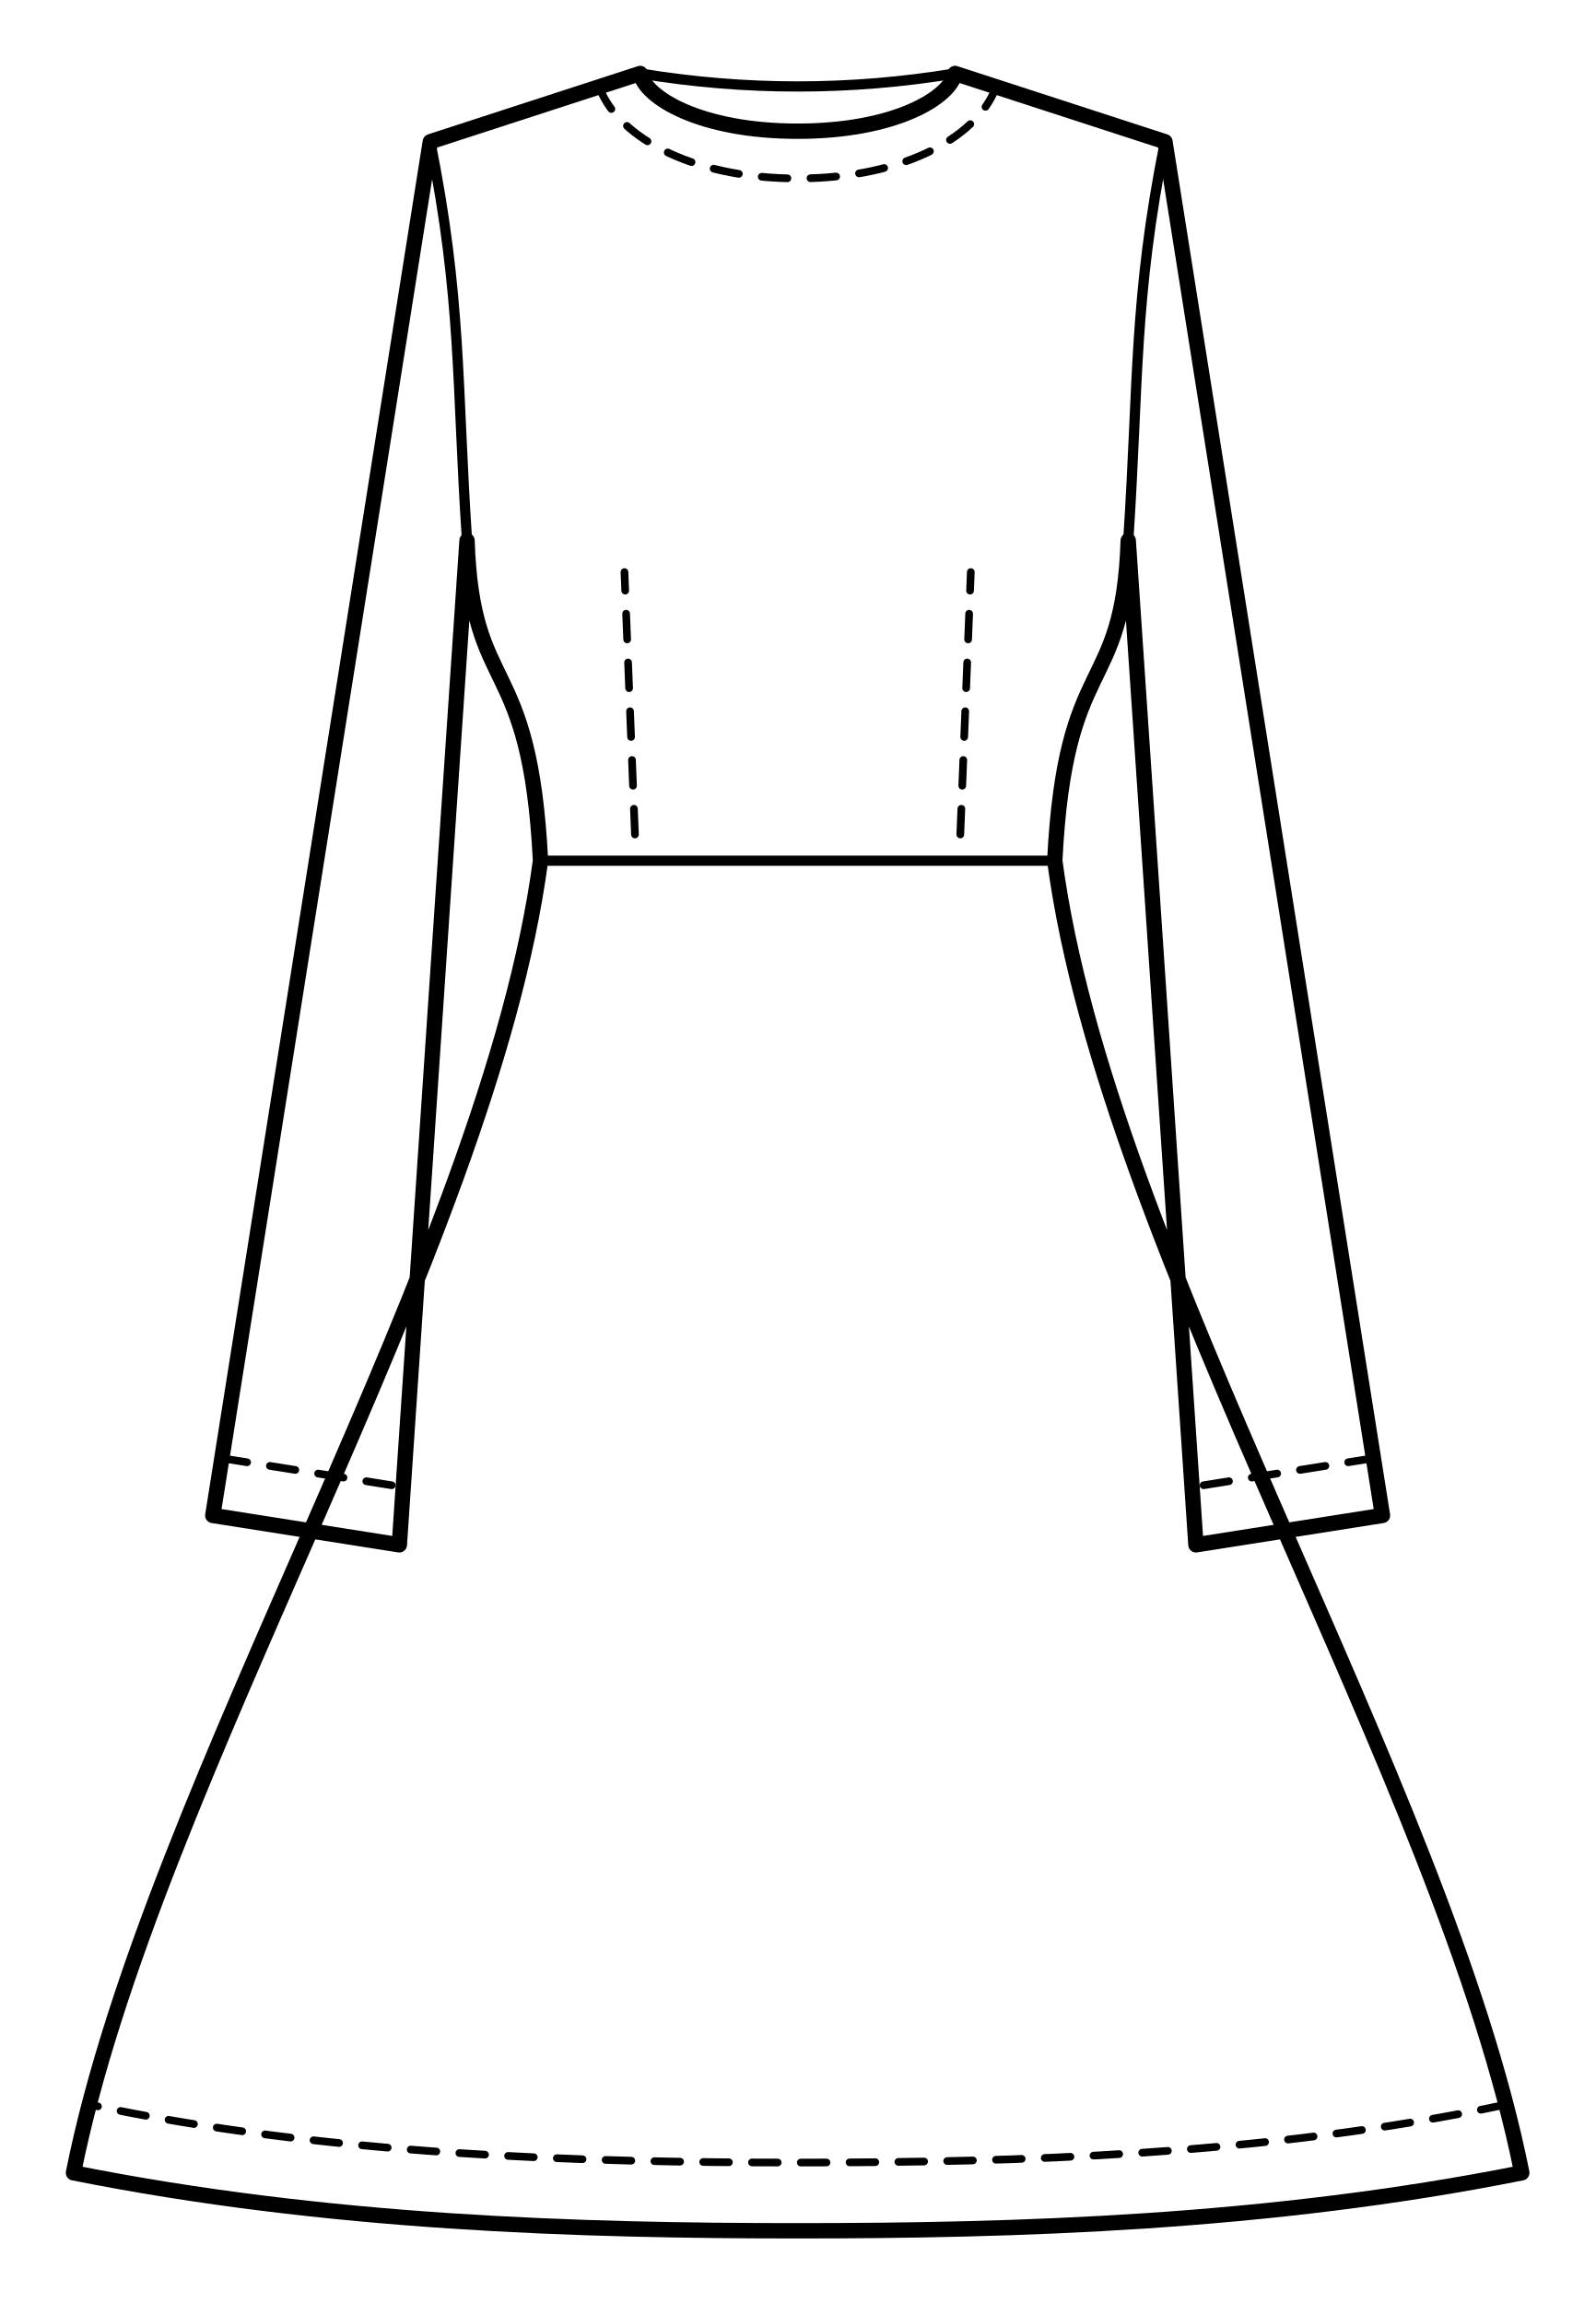
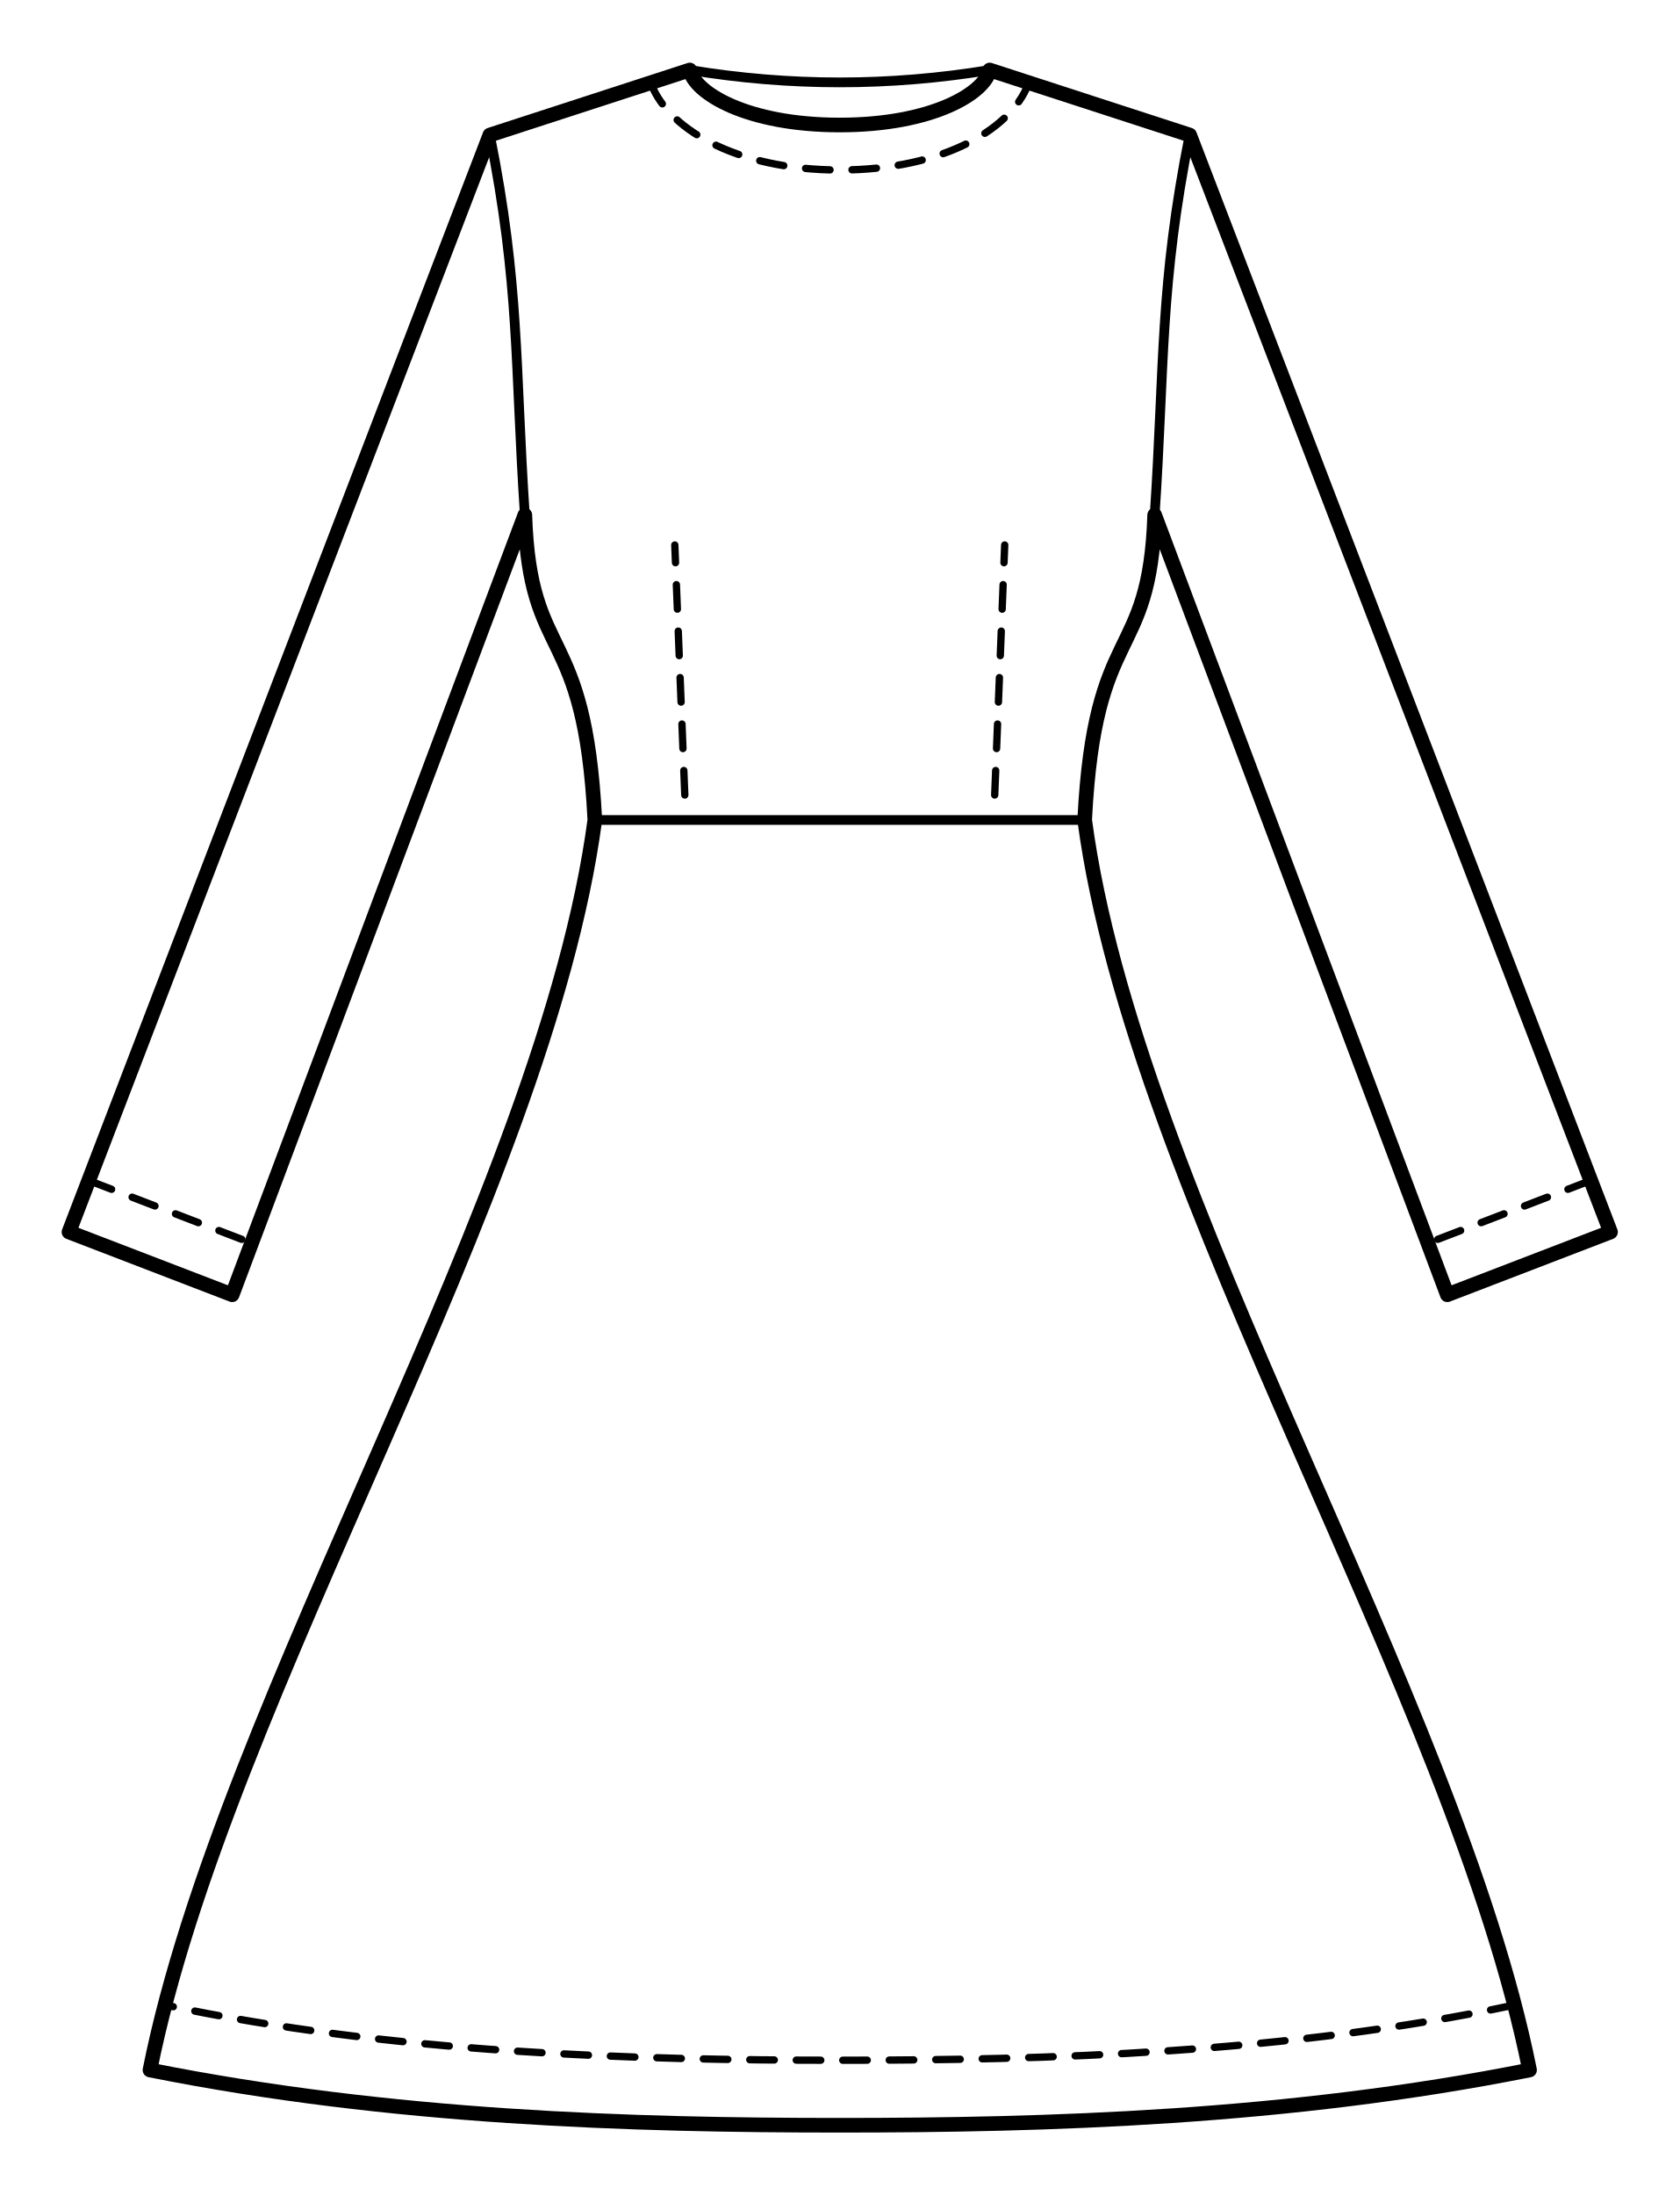
- <svg xmlns="http://www.w3.org/2000/svg" viewBox="196 32 608 878" width="608" height="878">
-   <path d="M500 82 C537.2 82 558 69.2 560 60 L640 86 L722.9 609.5 L651.8 620.7 C638.9 429.4 631.2 314.5 626 238 C624 298 602 280 598 360 C618 510 746 710 776 860 C679.4 879.3 582.8 882.1 500 882.1 C417.2 882.1 320.6 879.3 224 860 C254 710 382 510 402 360 C398 280 376 298 374 238 C368.8 314.5 361.1 429.4 348.2 620.7 L277.1 609.5 L360 86 L440 60 C442 69.2 462.8 82 500 82 Z" fill="none" stroke="#000" stroke-width="5.85" stroke-linejoin="round" stroke-linecap="round" />
+ <svg xmlns="http://www.w3.org/2000/svg" viewBox="164 32 672 878" width="672" height="878">
+   <path d="M500 82 C537.2 82 558 69.2 560 60 L640 86 L808.4 524.8 L743.1 549.9 C684.5 393.9 649.4 300.4 626 238 C624 298 602 280 598 360 C618 510 746 710 776 860 C679.4 879.3 582.8 882.1 500 882.1 C417.2 882.1 320.6 879.3 224 860 C254 710 382 510 402 360 C398 280 376 298 374 238 C350.6 300.4 315.5 393.9 256.9 549.9 L191.6 524.8 L360 86 L440 60 C442 69.2 462.8 82 500 82 Z" fill="none" stroke="#000" stroke-width="5.85" stroke-linejoin="round" stroke-linecap="round" />
  <path d="M640 86 C628 146 630 178 626 238 M360 86 C372 146 370 178 374 238" fill="none" stroke="#000" stroke-width="3.9" stroke-linejoin="round" stroke-linecap="round" />
-   <path d="M719.5 587.7 L648.4 599 M280.5 587.7 L351.6 599" fill="none" stroke="#000" stroke-width="2.93" stroke-linejoin="round" stroke-linecap="round" stroke-dasharray="9.8 8.8" />
+   <path d="M800.5 504.2 L735.2 529.3 M199.5 504.2 L264.8 529.3" fill="none" stroke="#000" stroke-width="2.93" stroke-linejoin="round" stroke-linecap="round" stroke-dasharray="9.8 8.8" />
  <path d="M402 360 L598 360" fill="none" stroke="#000" stroke-width="3.9" stroke-linejoin="round" stroke-linecap="round" />
  <path d="M440 60 Q500 69.9 560 60" fill="none" stroke="#000" stroke-width="3.9" stroke-linejoin="round" stroke-linecap="round" />
  <path d="M576 64 C570 83 542 100 500 100 C458 100 430 83 424 64" fill="none" stroke="#000" stroke-width="2.93" stroke-linejoin="round" stroke-linecap="round" stroke-dasharray="9.8 8.8" />
  <path d="M438 350 L434 250 M562 350 L566 250" fill="none" stroke="#000" stroke-width="2.93" stroke-linejoin="round" stroke-linecap="round" stroke-dasharray="9.8 8.8" />
  <path d="M770 834 C679.4 853.3 582.8 856.1 500 856.1 C417.2 856.1 320.6 853.3 230 834" fill="none" stroke="#000" stroke-width="2.93" stroke-linejoin="round" stroke-linecap="round" stroke-dasharray="9.8 8.8" />
</svg>
